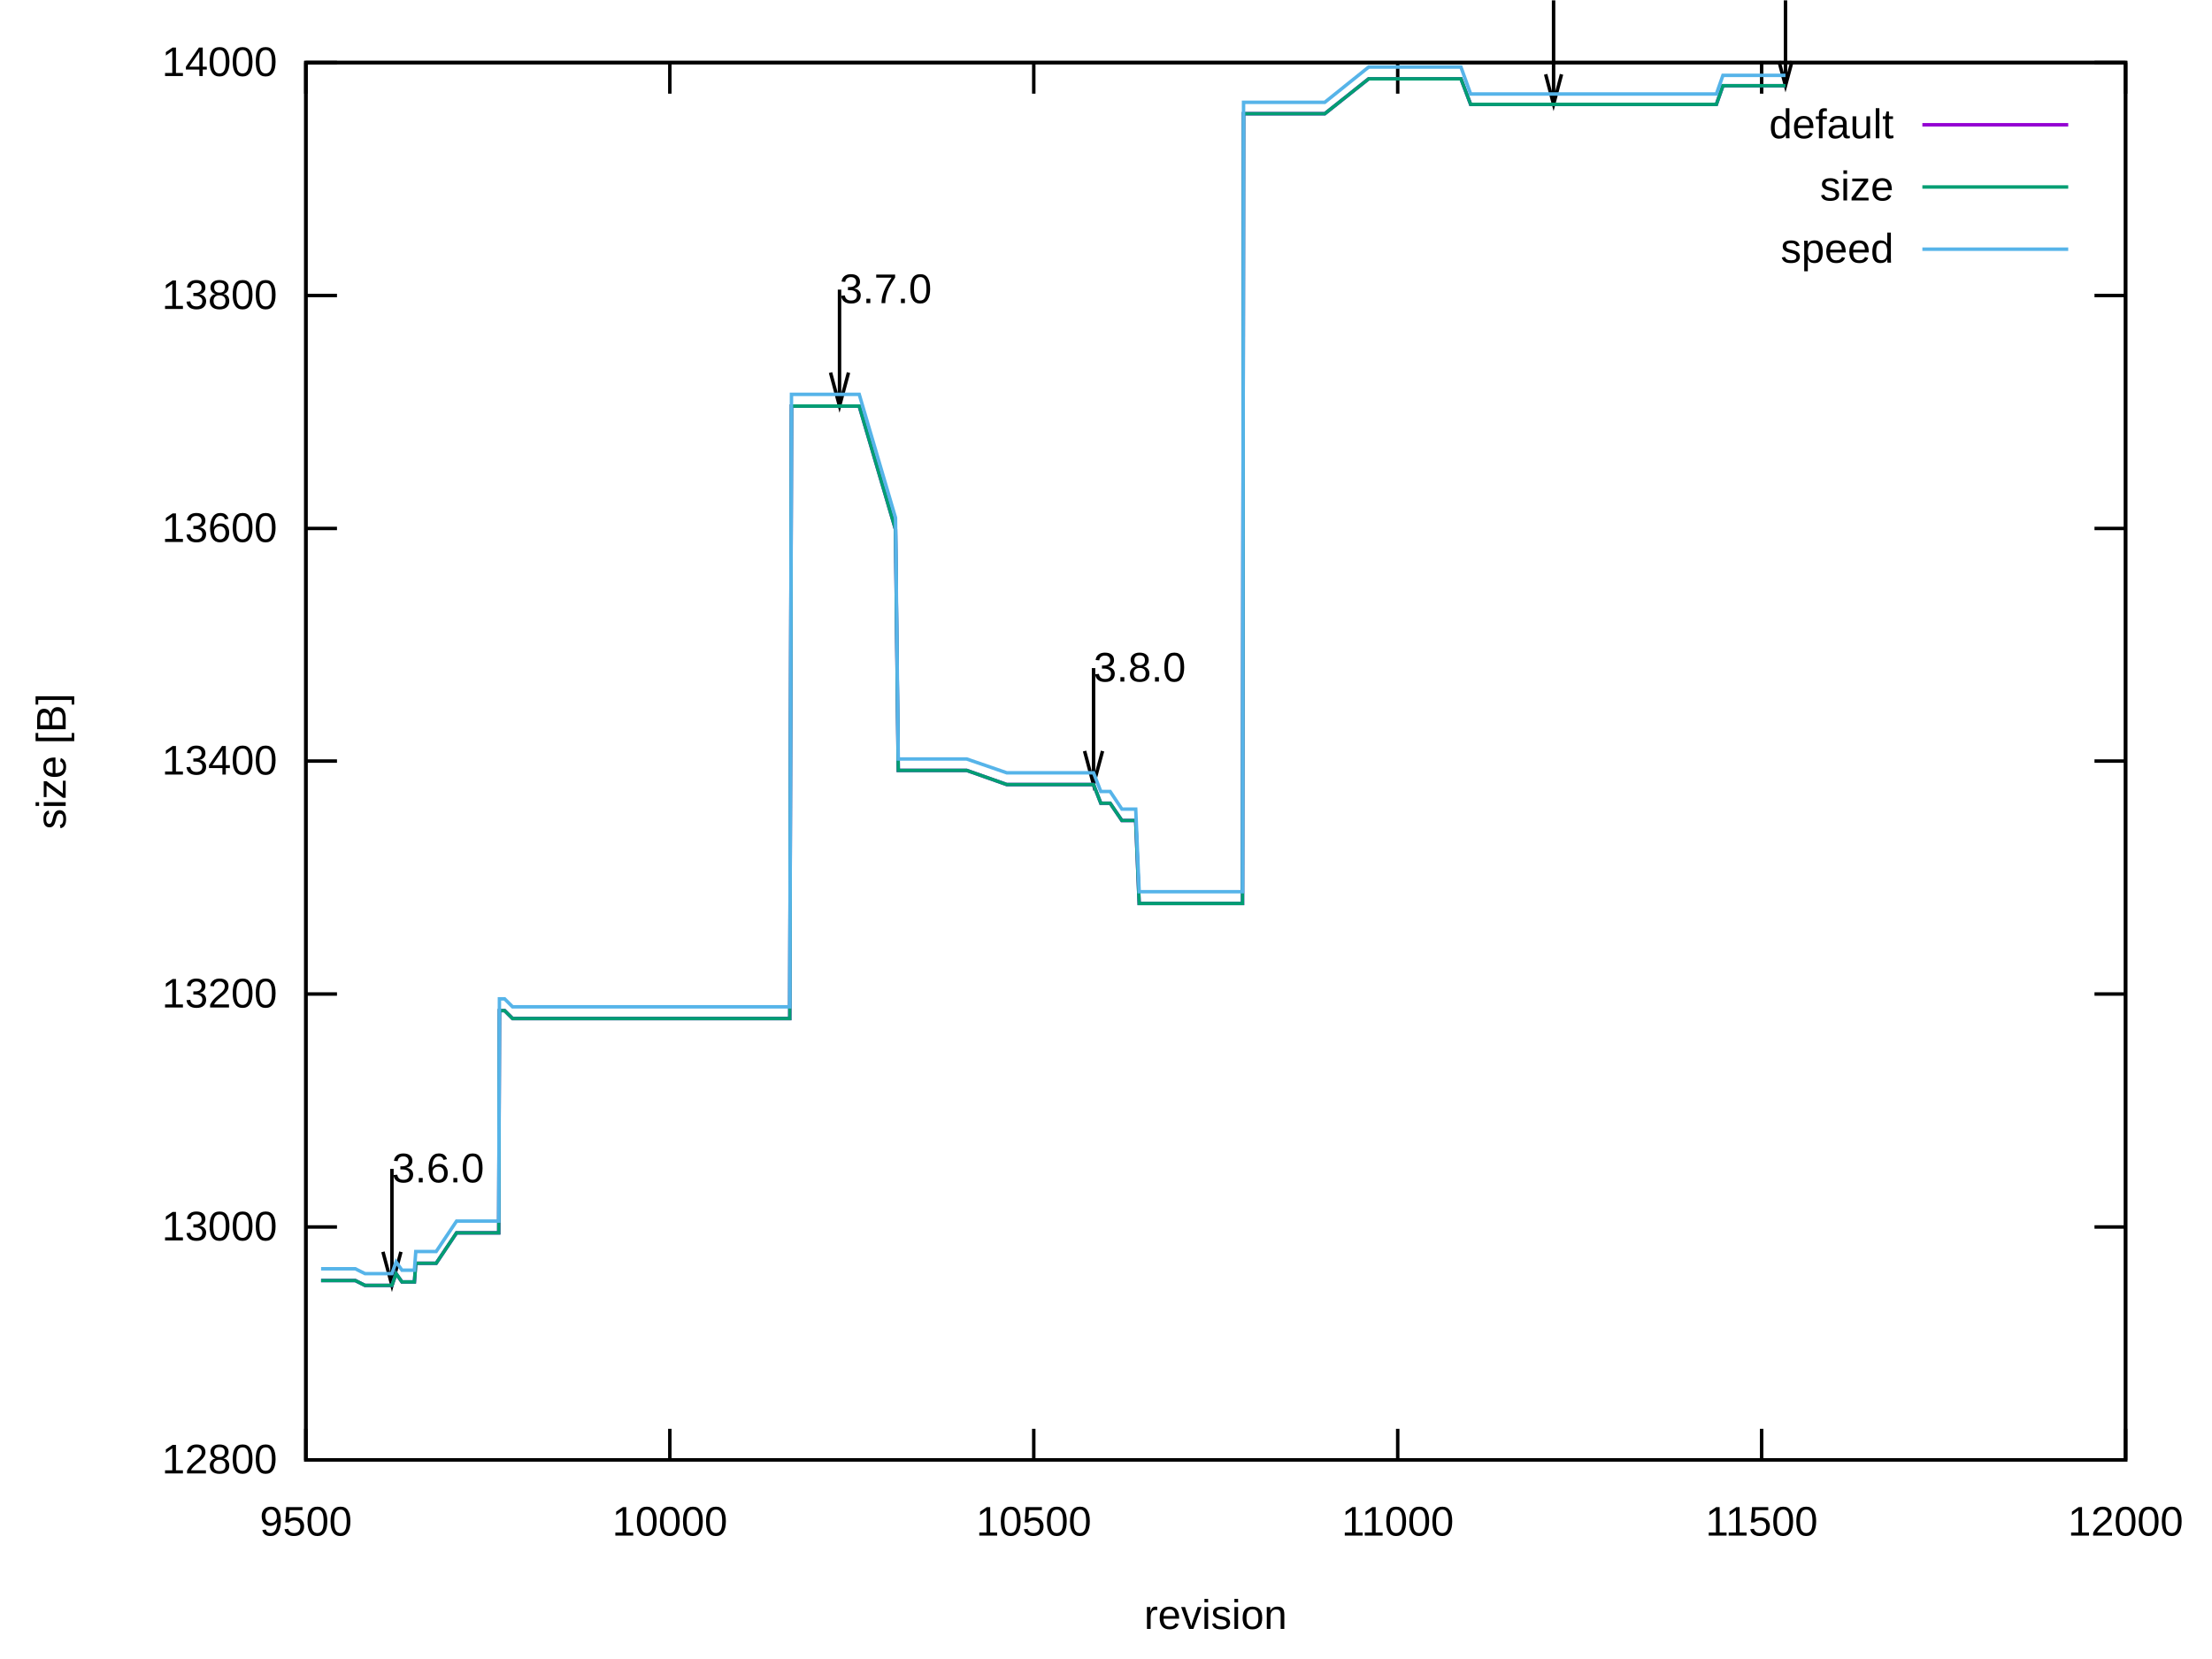
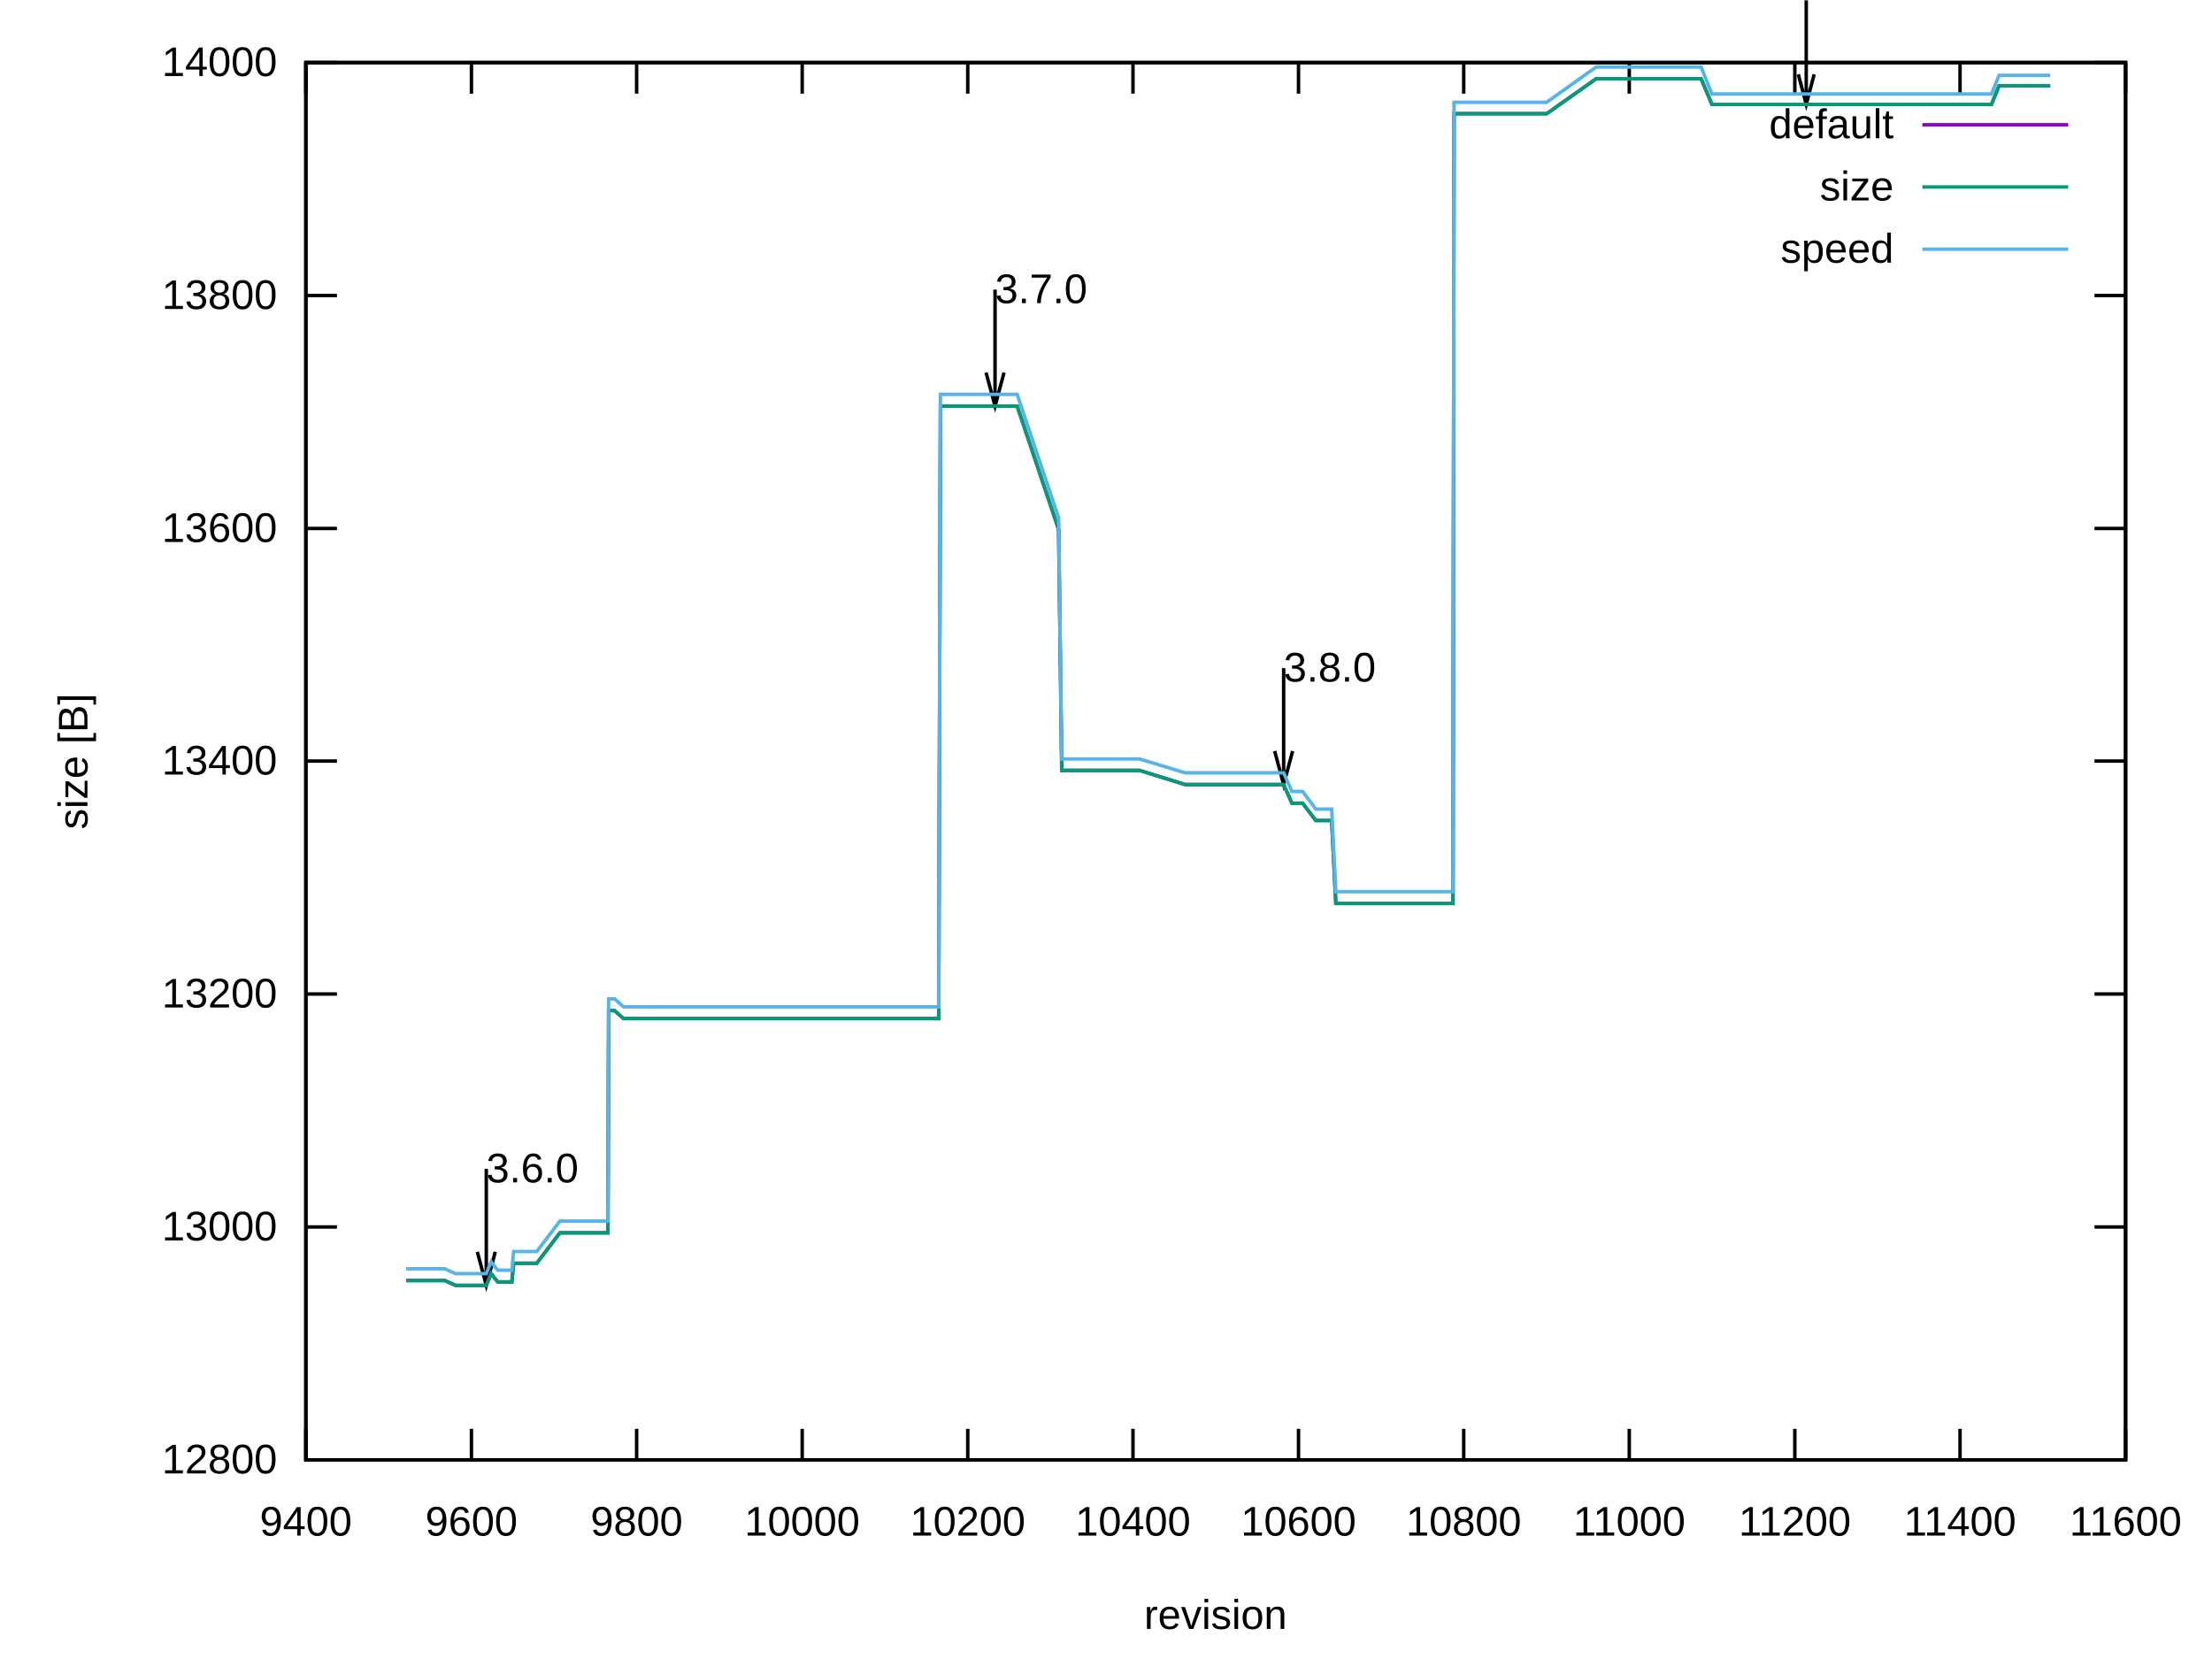
<svg xmlns="http://www.w3.org/2000/svg" xmlns:xlink="http://www.w3.org/1999/xlink" width="640" height="480" viewBox="0 0 640 480">
  <g id="gnuplot_canvas">
    <rect x="0" y="0" width="640" height="480" fill="none" />
    <defs>
      <circle id="gpDot" r="0.5" stroke-width="0.5" stroke="currentColor" />
      <path id="gpPt0" stroke-width="0.222" stroke="currentColor" d="M-1,0 h2 M0,-1 v2" />
      <path id="gpPt1" stroke-width="0.222" stroke="currentColor" d="M-1,-1 L1,1 M1,-1 L-1,1" />
      <path id="gpPt2" stroke-width="0.222" stroke="currentColor" d="M-1,0 L1,0 M0,-1 L0,1 M-1,-1 L1,1 M-1,1 L1,-1" />
      <rect id="gpPt3" stroke-width="0.222" stroke="currentColor" x="-1" y="-1" width="2" height="2" />
      <rect id="gpPt4" stroke-width="0.222" stroke="currentColor" fill="currentColor" x="-1" y="-1" width="2" height="2" />
      <circle id="gpPt5" stroke-width="0.222" stroke="currentColor" cx="0" cy="0" r="1" />
      <use xlink:href="#gpPt5" id="gpPt6" fill="currentColor" stroke="none" />
      <path id="gpPt7" stroke-width="0.222" stroke="currentColor" d="M0,-1.33 L-1.33,0.67 L1.33,0.67 z" />
      <use xlink:href="#gpPt7" id="gpPt8" fill="currentColor" stroke="none" />
      <use xlink:href="#gpPt7" id="gpPt9" stroke="currentColor" transform="rotate(180)" />
      <use xlink:href="#gpPt9" id="gpPt10" fill="currentColor" stroke="none" />
      <use xlink:href="#gpPt3" id="gpPt11" stroke="currentColor" transform="rotate(45)" />
      <use xlink:href="#gpPt11" id="gpPt12" fill="currentColor" stroke="none" />
      <path id="gpPt13" stroke-width="0.222" stroke="currentColor" d="M0,1.330 L1.265,0.411 L0.782,-1.067 L-0.782,-1.076 L-1.265,0.411 z" />
      <use xlink:href="#gpPt13" id="gpPt14" fill="currentColor" stroke="none" />
      <filter id="textbox" filterUnits="objectBoundingBox" x="0" y="0" height="1" width="1">
        <feFlood flood-color="white" flood-opacity="1" result="bgnd" />
        <feComposite in="SourceGraphic" in2="bgnd" operator="atop" />
      </filter>
      <filter id="greybox" filterUnits="objectBoundingBox" x="0" y="0" height="1" width="1">
        <feFlood flood-color="lightgrey" flood-opacity="1" result="grey" />
        <feComposite in="SourceGraphic" in2="grey" operator="atop" />
      </filter>
    </defs>
    <g fill="none" color="white" stroke="currentColor" stroke-width="1.00" stroke-linecap="butt" stroke-linejoin="miter">
</g>
    <g fill="none" color="black" stroke="currentColor" stroke-width="1.00" stroke-linecap="butt" stroke-linejoin="miter">
      <path stroke="black" d="M88.5,422.4 L97.5,422.4 M615.0,422.4 L606.0,422.4  " />
      <g transform="translate(80.2,426.3)" stroke="none" fill="black" font-family="Arial" font-size="12.00" text-anchor="end">
        <text>
          <tspan font-family="Arial"> 12800</tspan>
        </text>
      </g>
    </g>
    <g fill="none" color="black" stroke="currentColor" stroke-width="1.00" stroke-linecap="butt" stroke-linejoin="miter">
      <path stroke="black" d="M88.5,355.0 L97.5,355.0 M615.0,355.0 L606.0,355.0  " />
      <g transform="translate(80.2,358.9)" stroke="none" fill="black" font-family="Arial" font-size="12.00" text-anchor="end">
        <text>
          <tspan font-family="Arial"> 13000</tspan>
        </text>
      </g>
    </g>
    <g fill="none" color="black" stroke="currentColor" stroke-width="1.00" stroke-linecap="butt" stroke-linejoin="miter">
      <path stroke="black" d="M88.5,287.6 L97.5,287.6 M615.0,287.6 L606.0,287.6  " />
      <g transform="translate(80.2,291.5)" stroke="none" fill="black" font-family="Arial" font-size="12.00" text-anchor="end">
        <text>
          <tspan font-family="Arial"> 13200</tspan>
        </text>
      </g>
    </g>
    <g fill="none" color="black" stroke="currentColor" stroke-width="1.00" stroke-linecap="butt" stroke-linejoin="miter">
      <path stroke="black" d="M88.5,220.2 L97.5,220.2 M615.0,220.2 L606.0,220.2  " />
      <g transform="translate(80.2,224.1)" stroke="none" fill="black" font-family="Arial" font-size="12.00" text-anchor="end">
        <text>
          <tspan font-family="Arial"> 13400</tspan>
        </text>
      </g>
    </g>
    <g fill="none" color="black" stroke="currentColor" stroke-width="1.00" stroke-linecap="butt" stroke-linejoin="miter">
      <path stroke="black" d="M88.5,152.9 L97.5,152.9 M615.0,152.9 L606.0,152.9  " />
      <g transform="translate(80.2,156.8)" stroke="none" fill="black" font-family="Arial" font-size="12.00" text-anchor="end">
        <text>
          <tspan font-family="Arial"> 13600</tspan>
        </text>
      </g>
    </g>
    <g fill="none" color="black" stroke="currentColor" stroke-width="1.00" stroke-linecap="butt" stroke-linejoin="miter">
      <path stroke="black" d="M88.5,85.5 L97.5,85.5 M615.0,85.5 L606.0,85.5  " />
      <g transform="translate(80.2,89.4)" stroke="none" fill="black" font-family="Arial" font-size="12.00" text-anchor="end">
        <text>
          <tspan font-family="Arial"> 13800</tspan>
        </text>
      </g>
    </g>
    <g fill="none" color="black" stroke="currentColor" stroke-width="1.00" stroke-linecap="butt" stroke-linejoin="miter">
      <path stroke="black" d="M88.5,18.1 L97.5,18.1 M615.0,18.1 L606.0,18.1  " />
      <g transform="translate(80.2,22.0)" stroke="none" fill="black" font-family="Arial" font-size="12.00" text-anchor="end">
        <text>
          <tspan font-family="Arial"> 14000</tspan>
        </text>
      </g>
    </g>
    <g fill="none" color="black" stroke="currentColor" stroke-width="1.00" stroke-linecap="butt" stroke-linejoin="miter">
      <path stroke="black" d="M88.5,422.4 L88.5,413.4 M88.5,18.1 L88.5,27.1  " />
      <g transform="translate(88.5,444.3)" stroke="none" fill="black" font-family="Arial" font-size="12.00" text-anchor="middle">
        <text>
-           <tspan font-family="Arial"> 9500</tspan>
-         </text>
-       </g>
-     </g>
-     <g fill="none" color="black" stroke="currentColor" stroke-width="1.00" stroke-linecap="butt" stroke-linejoin="miter">
-       <path stroke="black" d="M193.8,422.4 L193.8,413.4 M193.8,18.1 L193.8,27.1  " />
-       <g transform="translate(193.8,444.3)" stroke="none" fill="black" font-family="Arial" font-size="12.00" text-anchor="middle">
+           <tspan font-family="Arial"> 9400</tspan>
+         </text>
+       </g>
+     </g>
+     <g fill="none" color="black" stroke="currentColor" stroke-width="1.00" stroke-linecap="butt" stroke-linejoin="miter">
+       <path stroke="black" d="M136.4,422.4 L136.4,413.4 M136.4,18.1 L136.4,27.1  " />
+       <g transform="translate(136.4,444.3)" stroke="none" fill="black" font-family="Arial" font-size="12.00" text-anchor="middle">
+         <text>
+           <tspan font-family="Arial"> 9600</tspan>
+         </text>
+       </g>
+     </g>
+     <g fill="none" color="black" stroke="currentColor" stroke-width="1.00" stroke-linecap="butt" stroke-linejoin="miter">
+       <path stroke="black" d="M184.2,422.4 L184.2,413.4 M184.2,18.1 L184.2,27.1  " />
+       <g transform="translate(184.2,444.3)" stroke="none" fill="black" font-family="Arial" font-size="12.00" text-anchor="middle">
+         <text>
+           <tspan font-family="Arial"> 9800</tspan>
+         </text>
+       </g>
+     </g>
+     <g fill="none" color="black" stroke="currentColor" stroke-width="1.00" stroke-linecap="butt" stroke-linejoin="miter">
+       <path stroke="black" d="M232.1,422.4 L232.1,413.4 M232.1,18.1 L232.1,27.1  " />
+       <g transform="translate(232.1,444.3)" stroke="none" fill="black" font-family="Arial" font-size="12.00" text-anchor="middle">
        <text>
          <tspan font-family="Arial"> 10000</tspan>
        </text>
      </g>
    </g>
    <g fill="none" color="black" stroke="currentColor" stroke-width="1.00" stroke-linecap="butt" stroke-linejoin="miter">
-       <path stroke="black" d="M299.1,422.4 L299.1,413.4 M299.1,18.1 L299.1,27.1  " />
-       <g transform="translate(299.1,444.3)" stroke="none" fill="black" font-family="Arial" font-size="12.00" text-anchor="middle">
-         <text>
-           <tspan font-family="Arial"> 10500</tspan>
-         </text>
-       </g>
-     </g>
-     <g fill="none" color="black" stroke="currentColor" stroke-width="1.00" stroke-linecap="butt" stroke-linejoin="miter">
-       <path stroke="black" d="M404.4,422.4 L404.4,413.4 M404.4,18.1 L404.4,27.1  " />
-       <g transform="translate(404.4,444.3)" stroke="none" fill="black" font-family="Arial" font-size="12.00" text-anchor="middle">
+       <path stroke="black" d="M280.0,422.4 L280.0,413.4 M280.0,18.1 L280.0,27.1  " />
+       <g transform="translate(280.0,444.3)" stroke="none" fill="black" font-family="Arial" font-size="12.00" text-anchor="middle">
+         <text>
+           <tspan font-family="Arial"> 10200</tspan>
+         </text>
+       </g>
+     </g>
+     <g fill="none" color="black" stroke="currentColor" stroke-width="1.00" stroke-linecap="butt" stroke-linejoin="miter">
+       <path stroke="black" d="M327.8,422.4 L327.8,413.4 M327.8,18.1 L327.8,27.1  " />
+       <g transform="translate(327.8,444.3)" stroke="none" fill="black" font-family="Arial" font-size="12.00" text-anchor="middle">
+         <text>
+           <tspan font-family="Arial"> 10400</tspan>
+         </text>
+       </g>
+     </g>
+     <g fill="none" color="black" stroke="currentColor" stroke-width="1.00" stroke-linecap="butt" stroke-linejoin="miter">
+       <path stroke="black" d="M375.7,422.4 L375.7,413.4 M375.7,18.1 L375.7,27.1  " />
+       <g transform="translate(375.7,444.3)" stroke="none" fill="black" font-family="Arial" font-size="12.00" text-anchor="middle">
+         <text>
+           <tspan font-family="Arial"> 10600</tspan>
+         </text>
+       </g>
+     </g>
+     <g fill="none" color="black" stroke="currentColor" stroke-width="1.00" stroke-linecap="butt" stroke-linejoin="miter">
+       <path stroke="black" d="M423.5,422.4 L423.5,413.4 M423.5,18.1 L423.5,27.1  " />
+       <g transform="translate(423.5,444.3)" stroke="none" fill="black" font-family="Arial" font-size="12.00" text-anchor="middle">
+         <text>
+           <tspan font-family="Arial"> 10800</tspan>
+         </text>
+       </g>
+     </g>
+     <g fill="none" color="black" stroke="currentColor" stroke-width="1.00" stroke-linecap="butt" stroke-linejoin="miter">
+       <path stroke="black" d="M471.4,422.4 L471.4,413.4 M471.4,18.1 L471.4,27.1  " />
+       <g transform="translate(471.4,444.3)" stroke="none" fill="black" font-family="Arial" font-size="12.00" text-anchor="middle">
        <text>
          <tspan font-family="Arial"> 11000</tspan>
        </text>
      </g>
    </g>
    <g fill="none" color="black" stroke="currentColor" stroke-width="1.00" stroke-linecap="butt" stroke-linejoin="miter">
-       <path stroke="black" d="M509.7,422.4 L509.7,413.4 M509.7,18.1 L509.7,27.1  " />
-       <g transform="translate(509.7,444.3)" stroke="none" fill="black" font-family="Arial" font-size="12.00" text-anchor="middle">
-         <text>
-           <tspan font-family="Arial"> 11500</tspan>
+       <path stroke="black" d="M519.3,422.4 L519.3,413.4 M519.3,18.1 L519.3,27.1  " />
+       <g transform="translate(519.3,444.3)" stroke="none" fill="black" font-family="Arial" font-size="12.00" text-anchor="middle">
+         <text>
+           <tspan font-family="Arial"> 11200</tspan>
+         </text>
+       </g>
+     </g>
+     <g fill="none" color="black" stroke="currentColor" stroke-width="1.00" stroke-linecap="butt" stroke-linejoin="miter">
+       <path stroke="black" d="M567.1,422.4 L567.1,413.4 M567.1,18.1 L567.1,27.1  " />
+       <g transform="translate(567.1,444.3)" stroke="none" fill="black" font-family="Arial" font-size="12.00" text-anchor="middle">
+         <text>
+           <tspan font-family="Arial"> 11400</tspan>
        </text>
      </g>
    </g>
    <g fill="none" color="black" stroke="currentColor" stroke-width="1.00" stroke-linecap="butt" stroke-linejoin="miter">
      <path stroke="black" d="M615.0,422.4 L615.0,413.4 M615.0,18.1 L615.0,27.1  " />
      <g transform="translate(615.0,444.3)" stroke="none" fill="black" font-family="Arial" font-size="12.00" text-anchor="middle">
        <text>
-           <tspan font-family="Arial"> 12000</tspan>
+           <tspan font-family="Arial"> 11600</tspan>
        </text>
      </g>
    </g>
    <g fill="none" color="black" stroke="currentColor" stroke-width="1.00" stroke-linecap="butt" stroke-linejoin="miter">
</g>
    <g fill="none" color="black" stroke="currentColor" stroke-width="1.00" stroke-linecap="butt" stroke-linejoin="miter">
      <path stroke="black" d="M88.5,18.1 L88.5,422.4 L615.0,422.4 L615.0,18.1 L88.5,18.1 Z  " />
-       <g transform="translate(113.4,342.1)" stroke="none" fill="black" font-family="Arial" font-size="12.00" text-anchor="start">
+       <g transform="translate(140.7,342.1)" stroke="none" fill="black" font-family="Arial" font-size="12.00" text-anchor="start">
        <text>
          <tspan font-family="Arial">3.6.0</tspan>
        </text>
      </g>
-       <g transform="translate(242.9,87.7)" stroke="none" fill="black" font-family="Arial" font-size="12.00" text-anchor="start">
+       <g transform="translate(287.9,87.7)" stroke="none" fill="black" font-family="Arial" font-size="12.00" text-anchor="start">
        <text>
          <tspan font-family="Arial">3.7.0</tspan>
        </text>
      </g>
-       <g transform="translate(316.4,197.2)" stroke="none" fill="black" font-family="Arial" font-size="12.00" text-anchor="start">
+       <g transform="translate(371.4,197.2)" stroke="none" fill="black" font-family="Arial" font-size="12.00" text-anchor="start">
        <text>
          <tspan font-family="Arial">3.8.0</tspan>
        </text>
      </g>
-       <path stroke="black" d="M110.8,362.2 L113.4,371.9 L116.0,362.2 M113.4,338.2 L113.4,371.9 M240.3,107.8 L242.9,117.5 L245.5,107.8   M242.9,83.8 L242.9,117.5 M313.8,217.3 L316.4,227.0 L319.0,217.3 M316.4,193.3 L316.4,227.0 M447.2,21.5   L449.5,30.2 L451.8,21.5 M449.5,0.1 L449.5,30.2 M514.7,17.7 L516.6,24.8 L518.5,17.7 M516.6,0.1   L516.6,24.8  " />
-     </g>
-     <g fill="none" color="black" stroke="currentColor" stroke-width="1.00" stroke-linecap="butt" stroke-linejoin="miter">
-       <g transform="translate(19.0,220.3) rotate(270)" stroke="none" fill="black" font-family="Arial" font-size="12.00" text-anchor="middle">
+       <path stroke="black" d="M138.1,362.2 L140.7,371.9 L143.3,362.2 M140.7,338.2 L140.7,371.9 M285.3,107.8 L287.9,117.5 L290.5,107.8   M287.9,83.8 L287.9,117.5 M368.8,217.3 L371.4,227.0 L374.0,217.3 M371.4,193.3 L371.4,227.0 M520.3,21.5   L522.6,30.2 L524.9,21.5 M522.6,0.1 L522.6,30.2  " />
+     </g>
+     <g fill="none" color="black" stroke="currentColor" stroke-width="1.00" stroke-linecap="butt" stroke-linejoin="miter">
+       <g transform="translate(25.3,220.3) rotate(270)" stroke="none" fill="black" font-family="Arial" font-size="12.00" text-anchor="middle">
        <text>
          <tspan font-family="Arial">size [B]</tspan>
        </text>
      </g>
    </g>
    <g fill="none" color="black" stroke="currentColor" stroke-width="1.00" stroke-linecap="butt" stroke-linejoin="miter">
      <g transform="translate(351.7,471.3)" stroke="none" fill="black" font-family="Arial" font-size="12.00" text-anchor="middle">
        <text>
          <tspan font-family="Arial">revision</tspan>
        </text>
      </g>
    </g>
    <g fill="none" color="black" stroke="currentColor" stroke-width="1.00" stroke-linecap="butt" stroke-linejoin="miter">
</g>
    <g id="gnuplot_plot_1">
      <g fill="none" color="black" stroke="currentColor" stroke-width="1.00" stroke-linecap="butt" stroke-linejoin="miter">
        <g transform="translate(547.9,40.0)" stroke="none" fill="black" font-family="Arial" font-size="12.00" text-anchor="end">
          <text>
            <tspan font-family="Arial">default</tspan>
          </text>
        </g>
      </g>
      <g fill="none" color="black" stroke="currentColor" stroke-width="1.00" stroke-linecap="butt" stroke-linejoin="miter">
-         <path stroke="rgb(148,   0, 211)" d="M556.2,36.1 L598.4,36.1 M92.9,370.5 L96.9,370.5 L99.0,370.5 L102.8,370.5 L105.6,371.9 L107.2,371.9   L108.7,371.9 L109.8,371.9 L110.0,371.9 L110.2,371.9 L110.4,371.9 L113.4,371.9 L114.6,368.5 L116.3,370.9   L116.9,370.9 L117.1,370.9 L117.4,370.9 L117.6,370.9 L118.0,370.9 L119.0,370.9 L119.2,370.9 L119.9,370.9   L120.3,365.5 L120.7,365.5 L120.9,365.5 L122.0,365.5 L122.6,365.5 L123.0,365.5 L123.2,365.5 L123.5,365.5   L126.2,365.5 L132.1,356.7 L136.9,356.7 L139.0,356.7 L140.5,356.7 L141.4,356.7 L143.5,356.7 L144.1,356.7   L144.3,356.7 L144.5,292.4 L144.7,292.4 L146.0,292.4 L148.3,294.7 L149.6,294.7 L149.8,294.7 L150.2,294.7   L151.0,294.7 L152.3,294.7 L153.2,294.7 L153.4,294.7 L154.8,294.7 L155.5,294.7 L155.7,294.7 L155.9,294.7   L158.0,294.7 L158.4,294.7 L159.3,294.7 L168.3,294.7 L183.1,294.7 L183.9,294.7 L184.3,294.7 L184.5,294.7   L185.6,294.7 L185.8,294.7 L186.2,294.7 L186.4,294.7 L187.3,294.7 L188.7,294.7 L190.4,294.7 L192.5,294.7   L193.2,294.7 L193.8,294.7 L197.4,294.7 L203.9,294.7 L206.0,294.7 L208.3,294.7 L209.0,294.7 L210.0,294.7   L210.6,294.7 L216.5,294.7 L219.9,294.7 L224.8,294.7 L228.1,294.7 L228.5,294.7 L229.0,117.5 L230.4,117.5   L231.9,117.5 L232.1,117.5 L232.8,117.5 L234.2,117.5 L237.8,117.5 L238.2,117.5 L242.9,117.5 L243.7,117.5   L244.3,117.5 L248.6,117.5 L259.1,153.2 L259.9,222.9 L265.4,222.9 L266.5,222.9 L267.3,222.9 L267.5,222.9   L270.9,222.9 L271.1,222.9 L272.6,222.9 L279.7,222.9 L291.3,227.0 L298.0,227.0 L301.2,227.0 L307.5,227.0   L311.3,227.0 L316.4,227.0 L318.5,232.4 L320.4,232.4 L321.2,232.4 L324.6,237.4 L328.6,237.4 L329.6,261.4   L332.0,261.4 L332.8,261.4 L334.5,261.4 L337.4,261.4 L357.0,261.4 L358.5,261.4 L359.3,261.4 L359.5,261.4   L359.8,32.9 L360.2,32.9 L362.3,32.9 L383.3,32.9 L396.0,22.8 L398.9,22.8 L422.7,22.8 L425.5,30.2   L436.0,30.2 L449.5,30.2 L459.2,30.2 L473.9,30.2 L475.0,30.2 L482.5,30.2 L496.0,30.2 L496.6,30.2   L498.5,24.8 L511.2,24.8 L511.6,24.8 L516.6,24.8  " />
+         <path stroke="rgb(148,   0, 211)" d="M556.2,36.1 L598.4,36.1 M117.5,370.5 L122.0,370.5 L124.4,370.5 L128.7,370.5 L131.8,371.9 L133.7,371.9   L135.4,371.9 L136.6,371.9 L136.8,371.9 L137.1,371.9 L137.3,371.9 L140.7,371.9 L142.1,368.5 L144.0,370.9   L144.7,370.9 L145.0,370.9 L145.2,370.9 L145.5,370.9 L145.9,370.9 L147.1,370.9 L147.4,370.9 L148.1,370.9   L148.6,365.5 L149.0,365.5 L149.3,365.5 L150.5,365.5 L151.2,365.5 L151.7,365.5 L151.9,365.5 L152.2,365.5   L155.3,365.5 L162.0,356.7 L167.5,356.7 L169.9,356.7 L171.5,356.7 L172.5,356.7 L174.9,356.7 L175.6,356.7   L175.9,356.7 L176.1,292.4 L176.3,292.4 L177.8,292.4 L180.4,294.7 L181.8,294.7 L182.1,294.7 L182.6,294.7   L183.5,294.7 L184.9,294.7 L185.9,294.7 L186.1,294.7 L187.8,294.7 L188.5,294.7 L188.8,294.7 L189.0,294.7   L191.4,294.7 L191.9,294.7 L192.8,294.7 L203.1,294.7 L219.9,294.7 L220.8,294.7 L221.3,294.7 L221.6,294.7   L222.8,294.7 L223.0,294.7 L223.5,294.7 L223.7,294.7 L224.7,294.7 L226.3,294.7 L228.3,294.7 L230.7,294.7   L231.4,294.7 L232.1,294.7 L236.2,294.7 L243.6,294.7 L246.0,294.7 L248.6,294.7 L249.3,294.7 L250.5,294.7   L251.2,294.7 L257.9,294.7 L261.8,294.7 L267.3,294.7 L271.1,294.7 L271.6,294.7 L272.1,117.5 L273.7,117.5   L275.4,117.5 L275.6,117.5 L276.4,117.5 L278.0,117.5 L282.1,117.5 L282.6,117.5 L287.9,117.5 L288.8,117.5   L289.5,117.5 L294.3,117.5 L306.3,153.2 L307.2,222.9 L313.5,222.9 L314.7,222.9 L315.6,222.9 L315.9,222.9   L319.7,222.9 L319.9,222.9 L321.6,222.9 L329.7,222.9 L342.9,227.0 L350.6,227.0 L354.1,227.0 L361.3,227.0   L365.6,227.0 L371.4,227.0 L373.8,232.4 L375.9,232.4 L376.9,232.4 L380.7,237.4 L385.3,237.4 L386.5,261.4   L389.1,261.4 L390.0,261.4 L392.0,261.4 L395.3,261.4 L417.6,261.4 L419.2,261.4 L420.2,261.4 L420.4,261.4   L420.7,32.9 L421.2,32.9 L423.5,32.9 L447.5,32.9 L461.8,22.8 L465.2,22.8 L492.2,22.8 L495.3,30.2   L507.3,30.2 L522.6,30.2 L533.6,30.2 L550.4,30.2 L551.6,30.2 L560.2,30.2 L575.5,30.2 L576.2,30.2   L578.4,24.8 L592.7,24.8 L593.2,24.8  " />
      </g>
    </g>
    <g id="gnuplot_plot_2">
      <g fill="none" color="black" stroke="currentColor" stroke-width="1.00" stroke-linecap="butt" stroke-linejoin="miter">
        <g transform="translate(547.9,58.0)" stroke="none" fill="black" font-family="Arial" font-size="12.00" text-anchor="end">
          <text>
            <tspan font-family="Arial">size</tspan>
          </text>
        </g>
      </g>
      <g fill="none" color="black" stroke="currentColor" stroke-width="1.00" stroke-linecap="butt" stroke-linejoin="miter">
-         <path stroke="rgb(  0, 158, 115)" d="M556.2,54.1 L598.4,54.1 M92.9,370.5 L96.9,370.5 L99.0,370.5 L102.8,370.5 L105.6,371.9 L107.2,371.9   L108.7,371.9 L109.8,371.9 L110.0,371.9 L110.2,371.9 L110.4,371.9 L113.4,371.9 L114.6,368.5 L116.3,370.9   L116.9,370.9 L117.1,370.9 L117.4,370.9 L117.6,370.9 L118.0,370.9 L119.0,370.9 L119.2,370.9 L119.9,370.9   L120.3,365.5 L120.7,365.5 L120.9,365.5 L122.0,365.5 L122.6,365.5 L123.0,365.5 L123.2,365.5 L123.5,365.5   L126.2,365.5 L132.1,356.7 L136.9,356.7 L139.0,356.7 L140.5,356.7 L141.4,356.7 L143.5,356.7 L144.1,356.7   L144.3,356.7 L144.5,292.4 L144.7,292.4 L146.0,292.4 L148.3,294.7 L149.6,294.7 L149.8,294.7 L150.2,294.7   L151.0,294.7 L152.3,294.7 L153.2,294.7 L153.4,294.7 L154.8,294.7 L155.5,294.7 L155.7,294.7 L155.9,294.7   L158.0,294.7 L158.4,294.7 L159.3,294.7 L168.3,294.7 L183.1,294.7 L183.9,294.7 L184.3,294.7 L184.5,294.7   L185.6,294.7 L185.8,294.7 L186.2,294.7 L186.4,294.7 L187.3,294.7 L188.7,294.7 L190.4,294.7 L192.5,294.7   L193.2,294.7 L193.8,294.7 L197.4,294.7 L203.9,294.7 L206.0,294.7 L208.3,294.7 L209.0,294.7 L210.0,294.7   L210.6,294.7 L216.5,294.7 L219.9,294.7 L224.8,294.7 L228.1,294.7 L228.5,294.7 L229.0,117.5 L230.4,117.5   L231.9,117.5 L232.1,117.5 L232.8,117.5 L234.2,117.5 L237.8,117.5 L238.2,117.5 L242.9,117.5 L243.7,117.5   L244.3,117.5 L248.6,117.5 L259.1,153.2 L259.9,222.9 L265.4,222.9 L266.5,222.9 L267.3,222.9 L267.5,222.9   L270.9,222.9 L271.1,222.9 L272.6,222.9 L279.7,222.9 L291.3,227.0 L298.0,227.0 L301.2,227.0 L307.5,227.0   L311.3,227.0 L316.4,227.0 L318.5,232.4 L320.4,232.4 L321.2,232.4 L324.6,237.4 L328.6,237.4 L329.6,261.4   L332.0,261.4 L332.8,261.4 L334.5,261.4 L337.4,261.4 L357.0,261.4 L358.5,261.4 L359.3,261.4 L359.5,261.4   L359.8,32.9 L360.2,32.9 L362.3,32.9 L383.3,32.9 L396.0,22.8 L398.9,22.8 L422.7,22.8 L425.5,30.2   L436.0,30.2 L449.5,30.2 L459.2,30.2 L473.9,30.2 L475.0,30.2 L482.5,30.2 L496.0,30.2 L496.6,30.2   L498.5,24.8 L511.2,24.8 L511.6,24.8 L516.6,24.8  " />
+         <path stroke="rgb(  0, 158, 115)" d="M556.2,54.1 L598.4,54.1 M117.5,370.5 L122.0,370.5 L124.4,370.5 L128.7,370.5 L131.8,371.9 L133.7,371.9   L135.4,371.9 L136.6,371.9 L136.8,371.9 L137.1,371.9 L137.3,371.9 L140.7,371.9 L142.1,368.5 L144.0,370.9   L144.7,370.9 L145.0,370.9 L145.2,370.9 L145.5,370.9 L145.9,370.9 L147.1,370.9 L147.4,370.9 L148.1,370.9   L148.6,365.5 L149.0,365.5 L149.3,365.5 L150.5,365.5 L151.2,365.5 L151.7,365.5 L151.9,365.5 L152.2,365.5   L155.3,365.5 L162.0,356.7 L167.5,356.7 L169.9,356.7 L171.5,356.7 L172.5,356.7 L174.9,356.7 L175.6,356.7   L175.9,356.7 L176.1,292.4 L176.3,292.4 L177.8,292.4 L180.4,294.7 L181.8,294.7 L182.1,294.7 L182.6,294.7   L183.5,294.7 L184.9,294.7 L185.9,294.7 L186.1,294.7 L187.8,294.7 L188.5,294.7 L188.8,294.7 L189.0,294.7   L191.4,294.7 L191.9,294.7 L192.8,294.7 L203.1,294.7 L219.9,294.7 L220.8,294.7 L221.3,294.7 L221.6,294.7   L222.8,294.7 L223.0,294.7 L223.5,294.7 L223.7,294.7 L224.7,294.7 L226.3,294.7 L228.3,294.7 L230.7,294.7   L231.4,294.7 L232.1,294.7 L236.2,294.7 L243.6,294.7 L246.0,294.7 L248.6,294.7 L249.3,294.7 L250.5,294.7   L251.2,294.7 L257.9,294.7 L261.8,294.7 L267.3,294.7 L271.1,294.7 L271.6,294.7 L272.1,117.5 L273.7,117.5   L275.4,117.5 L275.6,117.5 L276.4,117.5 L278.0,117.5 L282.1,117.5 L282.6,117.5 L287.9,117.5 L288.8,117.5   L289.5,117.5 L294.3,117.5 L306.3,153.2 L307.2,222.9 L313.5,222.9 L314.7,222.9 L315.6,222.9 L315.9,222.9   L319.7,222.9 L319.9,222.9 L321.6,222.9 L329.7,222.9 L342.9,227.0 L350.6,227.0 L354.1,227.0 L361.3,227.0   L365.6,227.0 L371.4,227.0 L373.8,232.4 L375.9,232.4 L376.9,232.4 L380.7,237.4 L385.3,237.4 L386.5,261.4   L389.1,261.4 L390.0,261.4 L392.0,261.4 L395.3,261.4 L417.6,261.4 L419.2,261.4 L420.2,261.4 L420.4,261.4   L420.7,32.9 L421.2,32.9 L423.5,32.9 L447.5,32.9 L461.8,22.8 L465.2,22.8 L492.2,22.8 L495.3,30.2   L507.3,30.2 L522.6,30.2 L533.6,30.2 L550.4,30.2 L551.6,30.2 L560.2,30.2 L575.5,30.2 L576.2,30.2   L578.4,24.8 L592.7,24.8 L593.2,24.8  " />
      </g>
    </g>
    <g id="gnuplot_plot_3">
      <g fill="none" color="black" stroke="currentColor" stroke-width="1.00" stroke-linecap="butt" stroke-linejoin="miter">
        <g transform="translate(547.9,76.0)" stroke="none" fill="black" font-family="Arial" font-size="12.00" text-anchor="end">
          <text>
            <tspan font-family="Arial">speed</tspan>
          </text>
        </g>
      </g>
      <g fill="none" color="black" stroke="currentColor" stroke-width="1.00" stroke-linecap="butt" stroke-linejoin="miter">
-         <path stroke="rgb( 86, 180, 233)" d="M556.2,72.1 L598.4,72.1 M92.9,367.1 L96.9,367.1 L99.0,367.1 L102.8,367.1 L105.6,368.5 L107.2,368.5   L108.7,368.5 L109.8,368.5 L110.0,368.5 L110.2,368.5 L110.4,368.5 L113.4,368.5 L114.6,365.1 L116.3,367.5   L116.9,367.5 L117.1,367.5 L117.4,367.5 L117.6,367.5 L118.0,367.5 L119.0,367.5 L119.2,367.5 L119.9,367.5   L120.3,362.1 L120.7,362.1 L120.9,362.1 L122.0,362.1 L122.6,362.1 L123.0,362.1 L123.2,362.1 L123.5,362.1   L126.2,362.1 L132.1,353.3 L136.9,353.3 L139.0,353.3 L140.5,353.3 L141.4,353.3 L143.5,353.3 L144.1,353.3   L144.3,353.3 L144.5,289.0 L144.7,289.0 L146.0,289.0 L148.3,291.3 L149.6,291.3 L149.8,291.3 L150.2,291.3   L151.0,291.3 L152.3,291.3 L153.2,291.3 L153.4,291.3 L154.8,291.3 L155.5,291.3 L155.7,291.3 L155.9,291.3   L158.0,291.3 L158.4,291.3 L159.3,291.3 L168.3,291.3 L183.1,291.3 L183.9,291.3 L184.3,291.3 L184.5,291.3   L185.6,291.3 L185.8,291.3 L186.2,291.3 L186.4,291.3 L187.3,291.3 L188.7,291.3 L190.4,291.3 L192.5,291.3   L193.2,291.3 L193.8,291.3 L197.4,291.3 L203.9,291.3 L206.0,291.3 L208.3,291.3 L209.0,291.3 L210.0,291.3   L210.6,291.3 L216.5,291.3 L219.9,291.3 L224.8,291.3 L228.1,291.3 L228.5,291.3 L229.0,114.1 L230.4,114.1   L231.9,114.1 L232.1,114.1 L232.8,114.1 L234.2,114.1 L237.8,114.1 L238.2,114.1 L242.9,114.1 L243.7,114.1   L244.3,114.1 L248.6,114.1 L259.1,149.8 L259.9,219.6 L265.4,219.6 L266.5,219.6 L267.3,219.6 L267.5,219.6   L270.9,219.6 L271.1,219.6 L272.6,219.6 L279.7,219.6 L291.3,223.6 L298.0,223.6 L301.2,223.6 L307.5,223.6   L311.3,223.6 L316.4,223.6 L318.5,229.0 L320.4,229.0 L321.2,229.0 L324.6,234.1 L328.6,234.1 L329.6,258.0   L332.0,258.0 L332.8,258.0 L334.5,258.0 L337.4,258.0 L357.0,258.0 L358.5,258.0 L359.3,258.0 L359.5,258.0   L359.8,29.6 L360.2,29.6 L362.3,29.6 L383.3,29.6 L396.0,19.4 L398.9,19.4 L422.7,19.4 L425.5,27.2   L436.0,27.2 L449.5,27.2 L459.2,27.2 L473.9,27.2 L475.0,27.2 L482.5,27.2 L496.0,27.2 L496.6,27.2   L498.5,21.8 L511.2,21.8 L511.6,21.8 L516.6,21.8  " />
+         <path stroke="rgb( 86, 180, 233)" d="M556.2,72.1 L598.4,72.1 M117.5,367.1 L122.0,367.1 L124.4,367.1 L128.7,367.1 L131.8,368.5 L133.7,368.5   L135.4,368.5 L136.6,368.5 L136.8,368.5 L137.1,368.5 L137.3,368.5 L140.7,368.5 L142.1,365.1 L144.0,367.5   L144.7,367.5 L145.0,367.5 L145.2,367.5 L145.5,367.5 L145.9,367.5 L147.1,367.5 L147.4,367.5 L148.1,367.5   L148.6,362.1 L149.0,362.1 L149.3,362.1 L150.5,362.1 L151.2,362.1 L151.7,362.1 L151.9,362.1 L152.2,362.1   L155.3,362.1 L162.0,353.3 L167.5,353.3 L169.9,353.3 L171.5,353.3 L172.5,353.3 L174.9,353.3 L175.6,353.3   L175.9,353.3 L176.1,289.0 L176.3,289.0 L177.8,289.0 L180.4,291.3 L181.8,291.3 L182.1,291.3 L182.6,291.3   L183.5,291.3 L184.9,291.3 L185.9,291.3 L186.1,291.3 L187.8,291.3 L188.5,291.3 L188.8,291.3 L189.0,291.3   L191.4,291.3 L191.9,291.3 L192.8,291.3 L203.1,291.3 L219.9,291.3 L220.8,291.3 L221.3,291.3 L221.6,291.3   L222.8,291.3 L223.0,291.3 L223.5,291.3 L223.7,291.3 L224.7,291.3 L226.3,291.3 L228.3,291.3 L230.7,291.3   L231.4,291.3 L232.1,291.3 L236.2,291.3 L243.6,291.3 L246.0,291.3 L248.6,291.3 L249.3,291.3 L250.5,291.3   L251.2,291.3 L257.9,291.3 L261.8,291.3 L267.3,291.3 L271.1,291.3 L271.6,291.3 L272.1,114.1 L273.7,114.1   L275.4,114.1 L275.6,114.1 L276.4,114.1 L278.0,114.1 L282.1,114.1 L282.6,114.1 L287.9,114.1 L288.8,114.1   L289.5,114.1 L294.3,114.1 L306.3,149.8 L307.2,219.6 L313.5,219.6 L314.7,219.6 L315.6,219.6 L315.9,219.6   L319.7,219.6 L319.9,219.6 L321.6,219.6 L329.7,219.6 L342.9,223.6 L350.6,223.6 L354.1,223.6 L361.3,223.6   L365.6,223.6 L371.4,223.6 L373.8,229.0 L375.9,229.0 L376.9,229.0 L380.7,234.1 L385.3,234.1 L386.5,258.0   L389.1,258.0 L390.0,258.0 L392.0,258.0 L395.3,258.0 L417.6,258.0 L419.2,258.0 L420.2,258.0 L420.4,258.0   L420.7,29.6 L421.2,29.6 L423.5,29.6 L447.5,29.6 L461.8,19.4 L465.2,19.4 L492.2,19.4 L495.3,27.2   L507.3,27.2 L522.6,27.2 L533.6,27.2 L550.4,27.2 L551.6,27.2 L560.2,27.2 L575.5,27.2 L576.2,27.2   L578.4,21.8 L592.7,21.8 L593.2,21.8  " />
      </g>
    </g>
    <g fill="none" color="white" stroke="rgb( 86, 180, 233)" stroke-width="2.00" stroke-linecap="butt" stroke-linejoin="miter">
</g>
    <g fill="none" color="black" stroke="currentColor" stroke-width="2.00" stroke-linecap="butt" stroke-linejoin="miter">
</g>
    <g fill="none" color="black" stroke="black" stroke-width="1.00" stroke-linecap="butt" stroke-linejoin="miter">
</g>
    <g fill="none" color="black" stroke="currentColor" stroke-width="1.00" stroke-linecap="butt" stroke-linejoin="miter">
      <path stroke="black" d="M88.5,18.1 L88.5,422.4 L615.0,422.4 L615.0,18.1 L88.5,18.1 Z  " />
    </g>
    <g fill="none" color="black" stroke="currentColor" stroke-width="1.00" stroke-linecap="butt" stroke-linejoin="miter">
</g>
  </g>
</svg>
